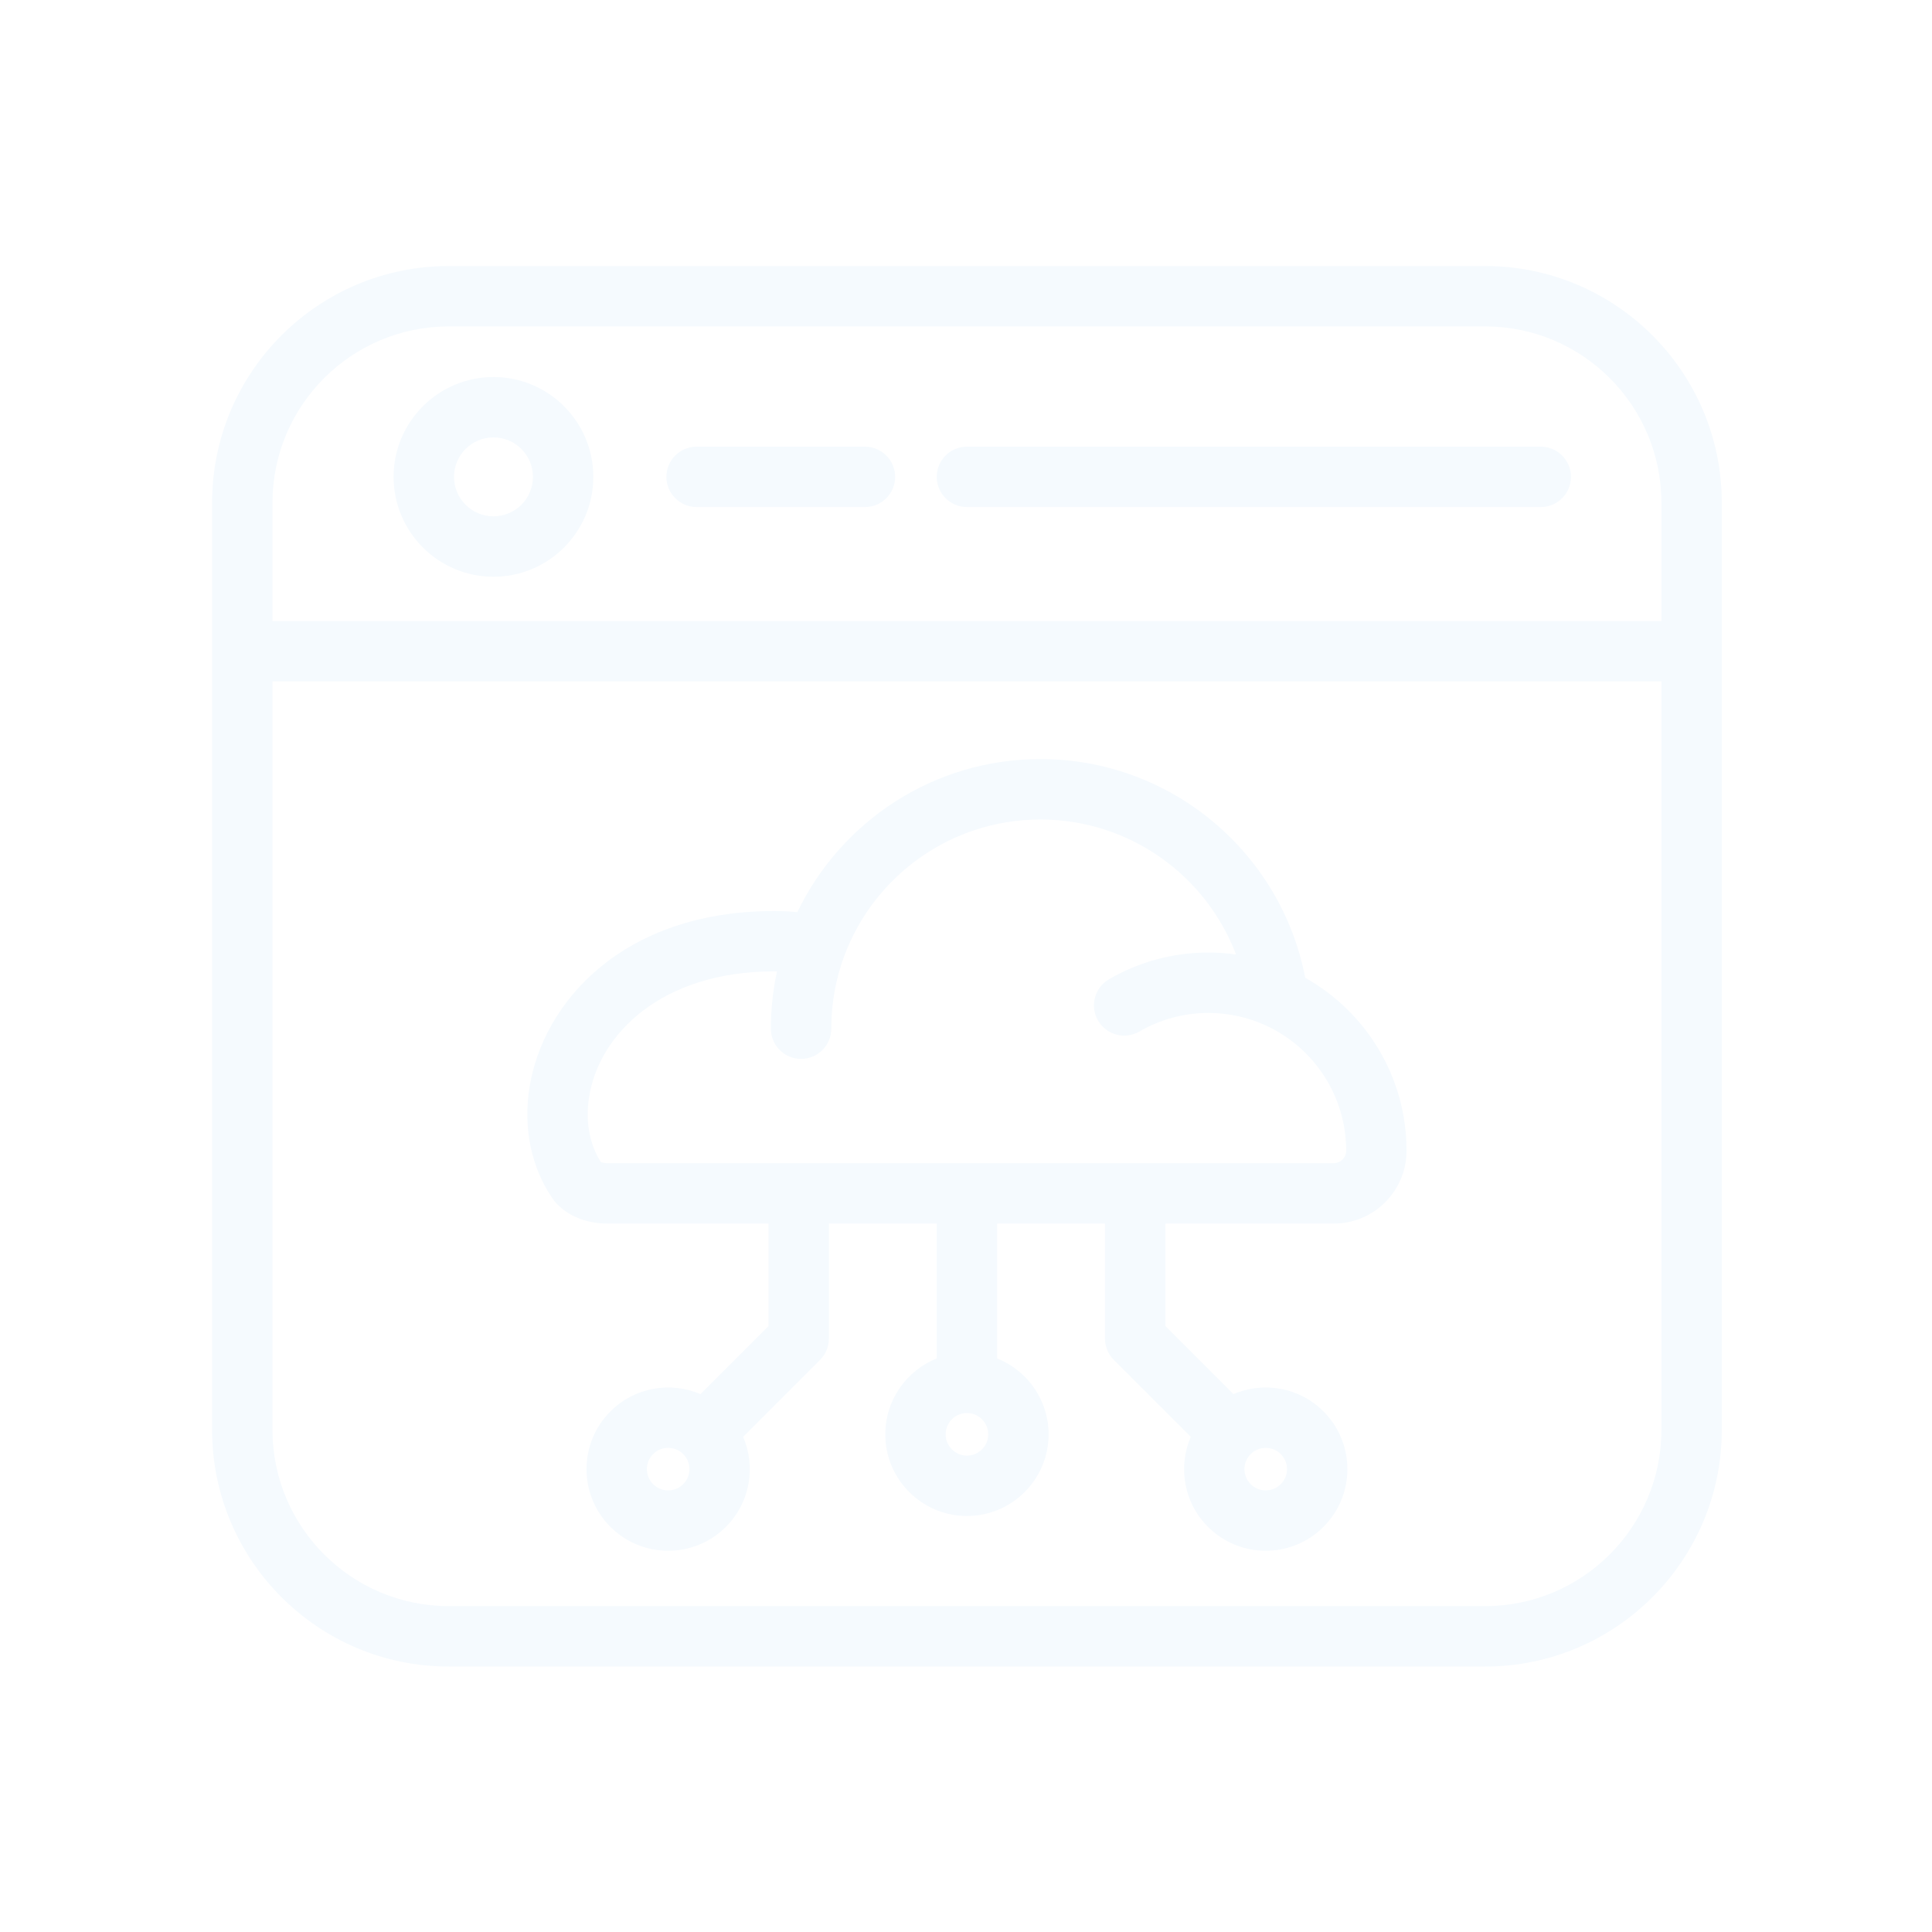
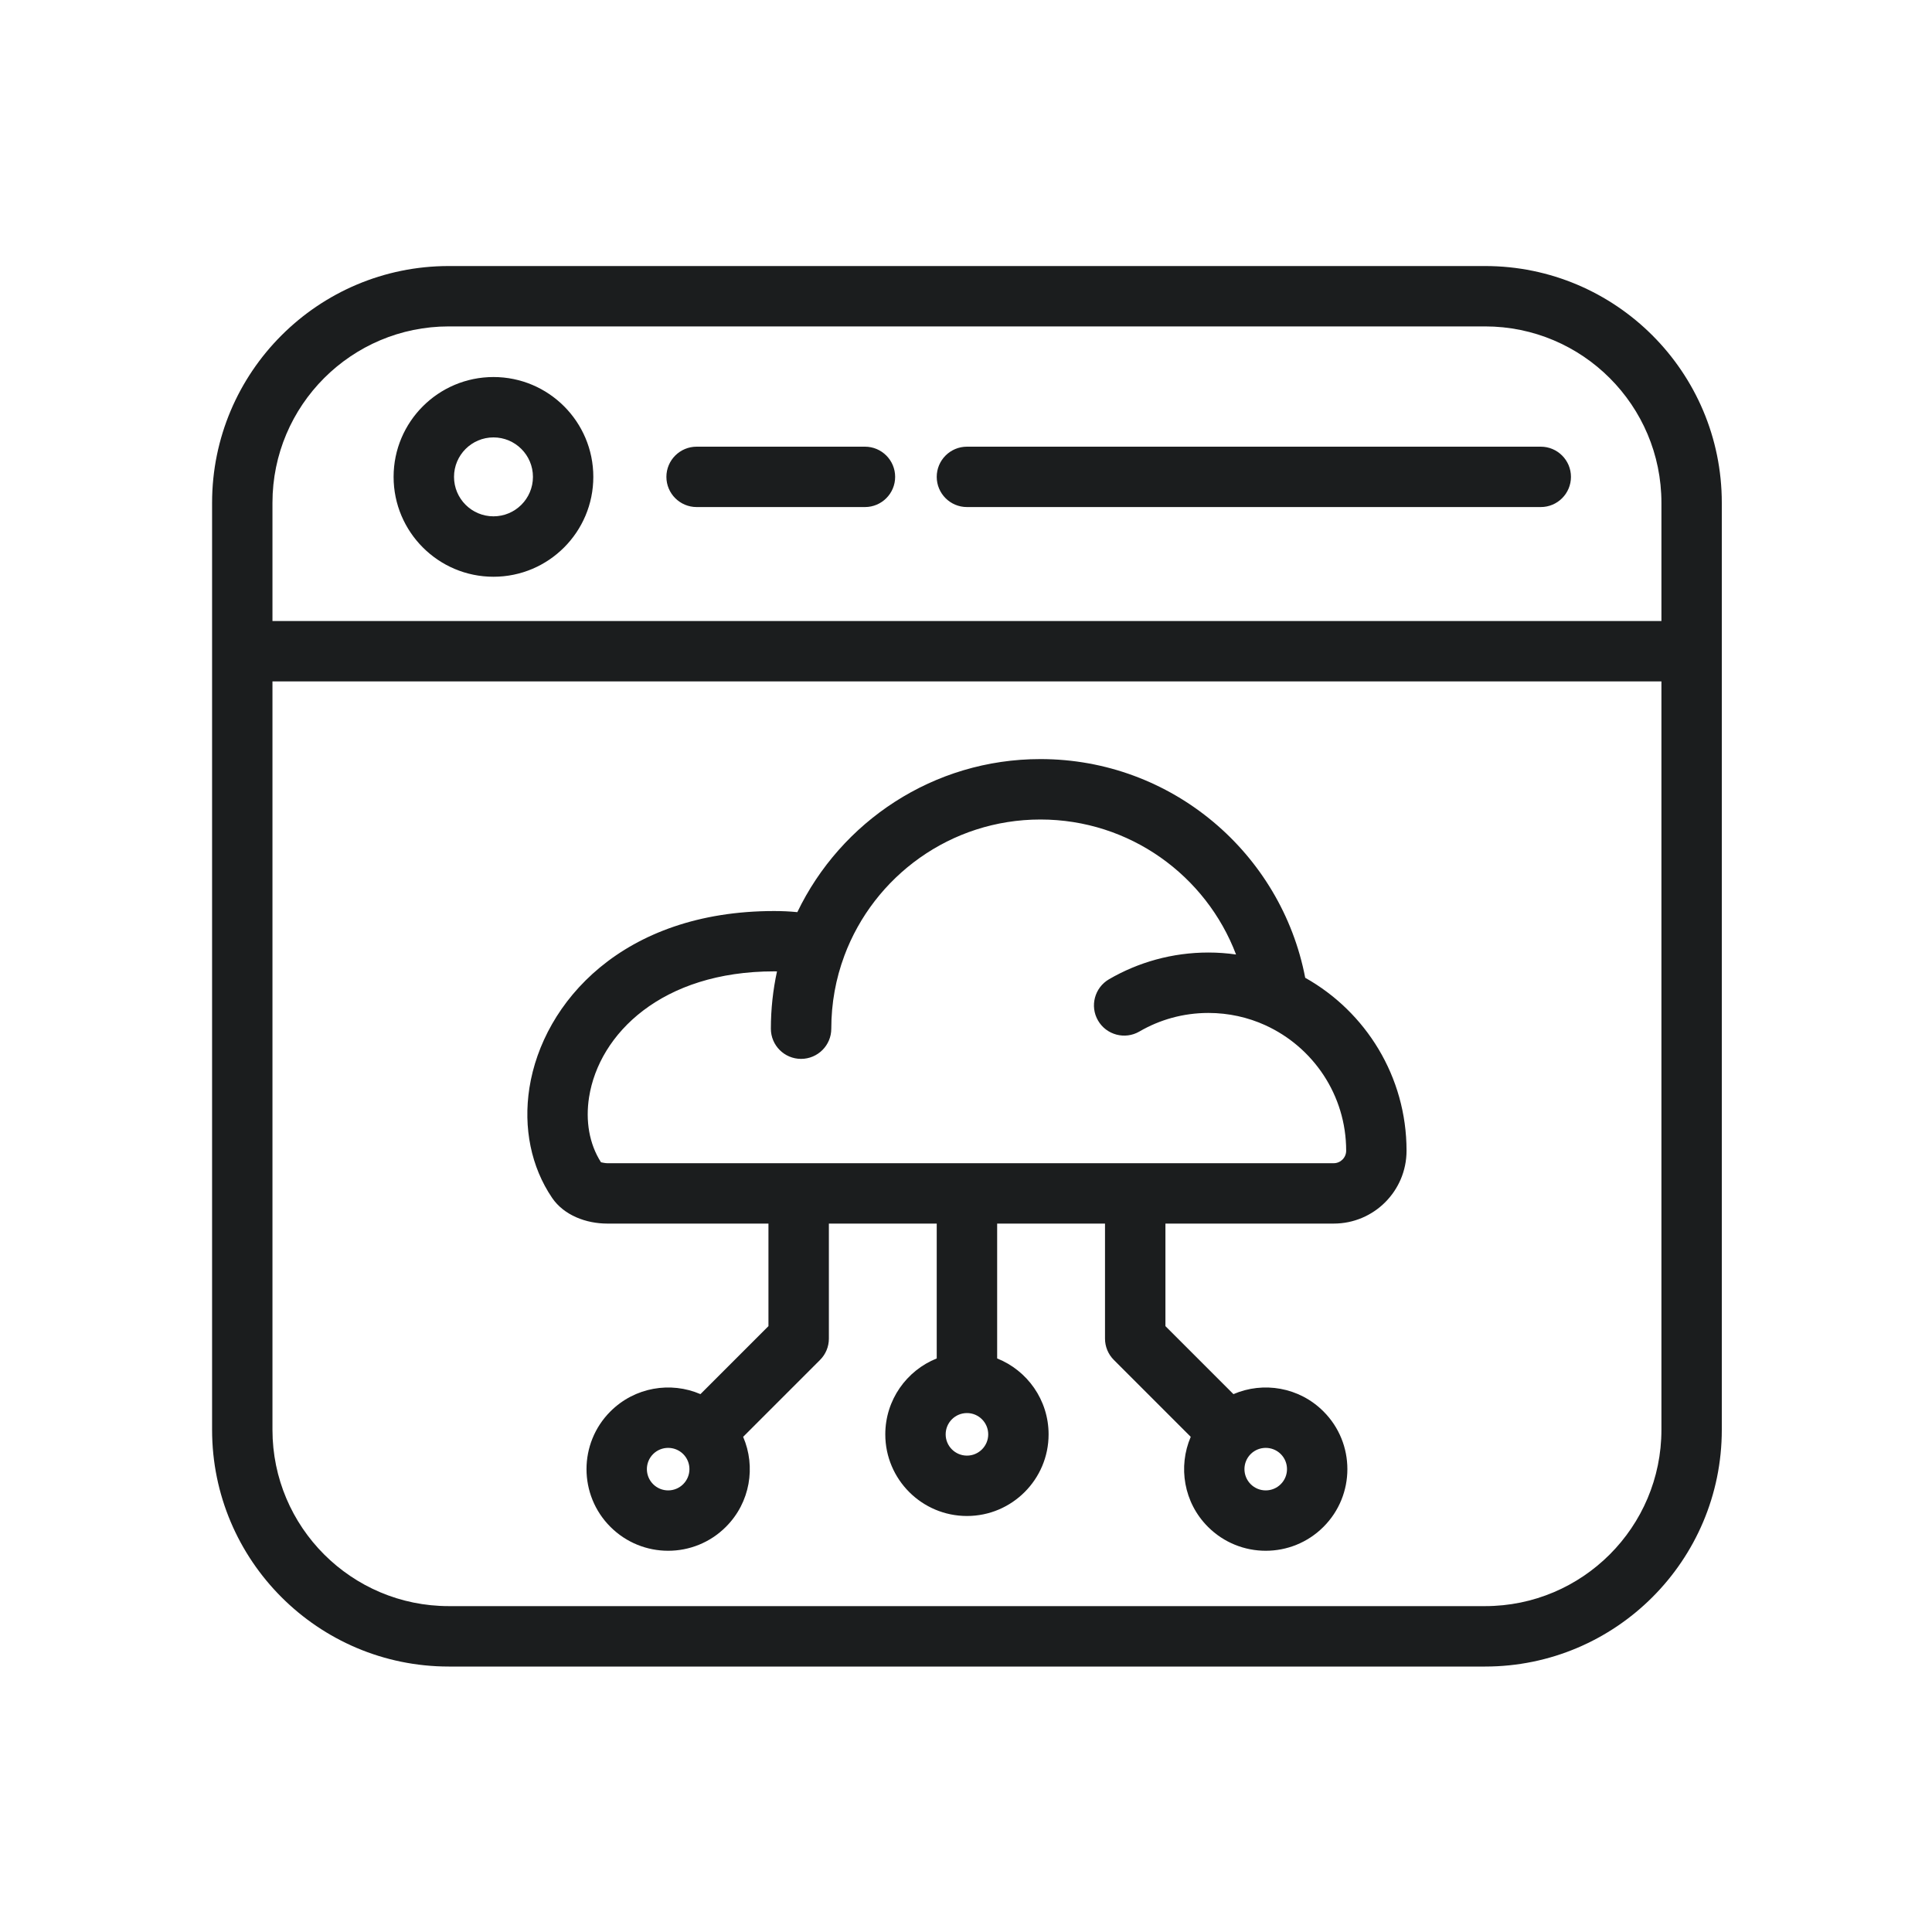
<svg xmlns="http://www.w3.org/2000/svg" width="40" height="40" viewBox="0 0 40 40" fill="none">
-   <path fill-rule="evenodd" clip-rule="evenodd" d="M4.391 29.602V10.41C4.391 7.704 6.587 5.508 9.292 5.508H30.747C33.452 5.508 35.648 7.704 35.648 10.41V29.602C35.648 32.307 33.452 34.504 30.747 34.504H9.292C6.587 34.504 4.391 32.307 4.391 29.602ZM34.398 12.858V10.41C34.398 8.394 32.762 6.758 30.747 6.758H9.292C7.277 6.758 5.641 8.394 5.641 10.41V12.858H34.398ZM5.641 14.108V29.602C5.641 31.617 7.277 33.253 9.292 33.253H30.747C32.762 33.253 34.398 31.617 34.398 29.602V14.108H5.641ZM15.91 25.333H12.573C12.136 25.333 11.677 25.162 11.431 24.801C10.995 24.159 10.832 23.348 10.961 22.523C11.239 20.751 12.893 18.862 16.028 18.862C16.19 18.862 16.35 18.869 16.508 18.885C17.409 17.011 19.325 15.716 21.541 15.716C24.261 15.716 26.529 17.667 27.023 20.244C28.275 20.947 29.121 22.288 29.121 23.824C29.121 24.657 28.446 25.333 27.613 25.333H24.129V27.456L25.537 28.864C26.154 28.598 26.898 28.718 27.401 29.222C28.061 29.881 28.061 30.953 27.401 31.612C26.741 32.272 25.67 32.272 25.01 31.612C24.506 31.109 24.388 30.365 24.653 29.748L23.062 28.157C22.944 28.04 22.878 27.881 22.878 27.715V25.333H20.645V28.125C21.268 28.374 21.71 28.984 21.71 29.697C21.71 30.629 20.952 31.387 20.02 31.387C19.087 31.387 18.329 30.629 18.329 29.697C18.329 28.984 18.771 28.374 19.394 28.125V25.333H17.161V27.715C17.161 27.881 17.095 28.04 16.977 28.157L15.386 29.748C15.652 30.365 15.533 31.109 15.029 31.612C14.369 32.272 13.298 32.272 12.638 31.612C11.978 30.953 11.978 29.881 12.638 29.222C13.142 28.718 13.885 28.598 14.502 28.864L15.91 27.456V25.333ZM16.087 20.112C16.067 20.112 16.047 20.111 16.028 20.111C13.704 20.111 12.402 21.403 12.196 22.717C12.12 23.201 12.197 23.681 12.443 24.064C12.471 24.07 12.535 24.083 12.572 24.083H27.613C27.755 24.083 27.871 23.967 27.871 23.824C27.871 22.671 27.185 21.676 26.198 21.227C26.198 21.227 26.197 21.226 26.197 21.226C25.838 21.063 25.439 20.972 25.019 20.972C24.497 20.972 24.009 21.112 23.589 21.357C23.291 21.53 22.907 21.428 22.734 21.13C22.56 20.832 22.662 20.449 22.96 20.275C23.565 19.923 24.269 19.721 25.019 19.721C25.213 19.721 25.404 19.735 25.591 19.762C24.971 18.128 23.39 16.967 21.541 16.967C19.68 16.967 18.093 18.142 17.48 19.791V19.792C17.305 20.261 17.211 20.768 17.211 21.298C17.211 21.643 16.93 21.923 16.585 21.923C16.24 21.923 15.96 21.643 15.96 21.298C15.96 20.891 16.004 20.494 16.087 20.112ZM14.145 30.105C13.973 29.934 13.694 29.934 13.522 30.105C13.35 30.277 13.35 30.556 13.522 30.728C13.694 30.9 13.973 30.9 14.145 30.728C14.317 30.556 14.317 30.277 14.145 30.105ZM25.894 30.105C25.722 30.277 25.722 30.556 25.894 30.728C26.066 30.9 26.345 30.9 26.517 30.728C26.689 30.556 26.689 30.277 26.517 30.105C26.345 29.934 26.066 29.934 25.894 30.105ZM20.02 29.256C19.776 29.256 19.579 29.453 19.579 29.697C19.579 29.939 19.776 30.137 20.02 30.137C20.263 30.137 20.46 29.939 20.46 29.697C20.46 29.453 20.263 29.256 20.02 29.256ZM10.217 7.806C11.358 7.806 12.284 8.732 12.284 9.873C12.284 11.014 11.358 11.941 10.217 11.941C9.076 11.941 8.149 11.014 8.149 9.873C8.149 8.732 9.076 7.806 10.217 7.806ZM10.217 9.056C9.766 9.056 9.4 9.422 9.4 9.873C9.4 10.324 9.766 10.69 10.217 10.69C10.668 10.69 11.034 10.324 11.034 9.873C11.034 9.422 10.668 9.056 10.217 9.056ZM14.423 10.498C14.078 10.498 13.797 10.218 13.797 9.873C13.797 9.528 14.078 9.248 14.423 9.248H17.908C18.253 9.248 18.533 9.528 18.533 9.873C18.533 10.218 18.253 10.498 17.908 10.498H14.423ZM20.02 10.498C19.674 10.498 19.394 10.218 19.394 9.873C19.394 9.528 19.674 9.248 20.02 9.248H31.9C32.245 9.248 32.525 9.528 32.525 9.873C32.525 10.218 32.245 10.498 31.9 10.498H20.02Z" fill="#F5FAFE" />
+   <path fill-rule="evenodd" clip-rule="evenodd" d="M4.391 29.602V10.41C4.391 7.704 6.587 5.508 9.292 5.508H30.747C33.452 5.508 35.648 7.704 35.648 10.41V29.602C35.648 32.307 33.452 34.504 30.747 34.504H9.292C6.587 34.504 4.391 32.307 4.391 29.602ZM34.398 12.858V10.41C34.398 8.394 32.762 6.758 30.747 6.758H9.292C7.277 6.758 5.641 8.394 5.641 10.41V12.858H34.398ZM5.641 14.108V29.602C5.641 31.617 7.277 33.253 9.292 33.253H30.747C32.762 33.253 34.398 31.617 34.398 29.602V14.108H5.641ZM15.91 25.333H12.573C12.136 25.333 11.677 25.162 11.431 24.801C10.995 24.159 10.832 23.348 10.961 22.523C11.239 20.751 12.893 18.862 16.028 18.862C16.19 18.862 16.35 18.869 16.508 18.885C17.409 17.011 19.325 15.716 21.541 15.716C24.261 15.716 26.529 17.667 27.023 20.244C28.275 20.947 29.121 22.288 29.121 23.824C29.121 24.657 28.446 25.333 27.613 25.333H24.129V27.456L25.537 28.864C26.154 28.598 26.898 28.718 27.401 29.222C28.061 29.881 28.061 30.953 27.401 31.612C26.741 32.272 25.67 32.272 25.01 31.612C24.506 31.109 24.388 30.365 24.653 29.748L23.062 28.157C22.944 28.04 22.878 27.881 22.878 27.715V25.333H20.645V28.125C21.268 28.374 21.71 28.984 21.71 29.697C21.71 30.629 20.952 31.387 20.02 31.387C19.087 31.387 18.329 30.629 18.329 29.697C18.329 28.984 18.771 28.374 19.394 28.125V25.333H17.161V27.715C17.161 27.881 17.095 28.04 16.977 28.157L15.386 29.748C15.652 30.365 15.533 31.109 15.029 31.612C14.369 32.272 13.298 32.272 12.638 31.612C11.978 30.953 11.978 29.881 12.638 29.222C13.142 28.718 13.885 28.598 14.502 28.864L15.91 27.456V25.333ZM16.087 20.112C16.067 20.112 16.047 20.111 16.028 20.111C13.704 20.111 12.402 21.403 12.196 22.717C12.12 23.201 12.197 23.681 12.443 24.064C12.471 24.07 12.535 24.083 12.572 24.083H27.613C27.755 24.083 27.871 23.967 27.871 23.824C27.871 22.671 27.185 21.676 26.198 21.227C26.198 21.227 26.197 21.226 26.197 21.226C25.838 21.063 25.439 20.972 25.019 20.972C24.497 20.972 24.009 21.112 23.589 21.357C23.291 21.53 22.907 21.428 22.734 21.13C22.56 20.832 22.662 20.449 22.96 20.275C23.565 19.923 24.269 19.721 25.019 19.721C25.213 19.721 25.404 19.735 25.591 19.762C24.971 18.128 23.39 16.967 21.541 16.967C19.68 16.967 18.093 18.142 17.48 19.791V19.792C17.305 20.261 17.211 20.768 17.211 21.298C17.211 21.643 16.93 21.923 16.585 21.923C16.24 21.923 15.96 21.643 15.96 21.298C15.96 20.891 16.004 20.494 16.087 20.112ZM14.145 30.105C13.973 29.934 13.694 29.934 13.522 30.105C13.35 30.277 13.35 30.556 13.522 30.728C13.694 30.9 13.973 30.9 14.145 30.728C14.317 30.556 14.317 30.277 14.145 30.105ZM25.894 30.105C25.722 30.277 25.722 30.556 25.894 30.728C26.066 30.9 26.345 30.9 26.517 30.728C26.689 30.556 26.689 30.277 26.517 30.105C26.345 29.934 26.066 29.934 25.894 30.105ZM20.02 29.256C19.776 29.256 19.579 29.453 19.579 29.697C19.579 29.939 19.776 30.137 20.02 30.137C20.263 30.137 20.46 29.939 20.46 29.697C20.46 29.453 20.263 29.256 20.02 29.256ZM10.217 7.806C11.358 7.806 12.284 8.732 12.284 9.873C12.284 11.014 11.358 11.941 10.217 11.941C9.076 11.941 8.149 11.014 8.149 9.873C8.149 8.732 9.076 7.806 10.217 7.806ZM10.217 9.056C9.766 9.056 9.4 9.422 9.4 9.873C9.4 10.324 9.766 10.69 10.217 10.69C10.668 10.69 11.034 10.324 11.034 9.873C11.034 9.422 10.668 9.056 10.217 9.056ZM14.423 10.498C14.078 10.498 13.797 10.218 13.797 9.873C13.797 9.528 14.078 9.248 14.423 9.248H17.908C18.253 9.248 18.533 9.528 18.533 9.873C18.533 10.218 18.253 10.498 17.908 10.498H14.423ZM20.02 10.498C19.674 10.498 19.394 10.218 19.394 9.873C19.394 9.528 19.674 9.248 20.02 9.248H31.9C32.245 9.248 32.525 9.528 32.525 9.873C32.525 10.218 32.245 10.498 31.9 10.498H20.02Z" fill="#1B1D1E" />
</svg>
